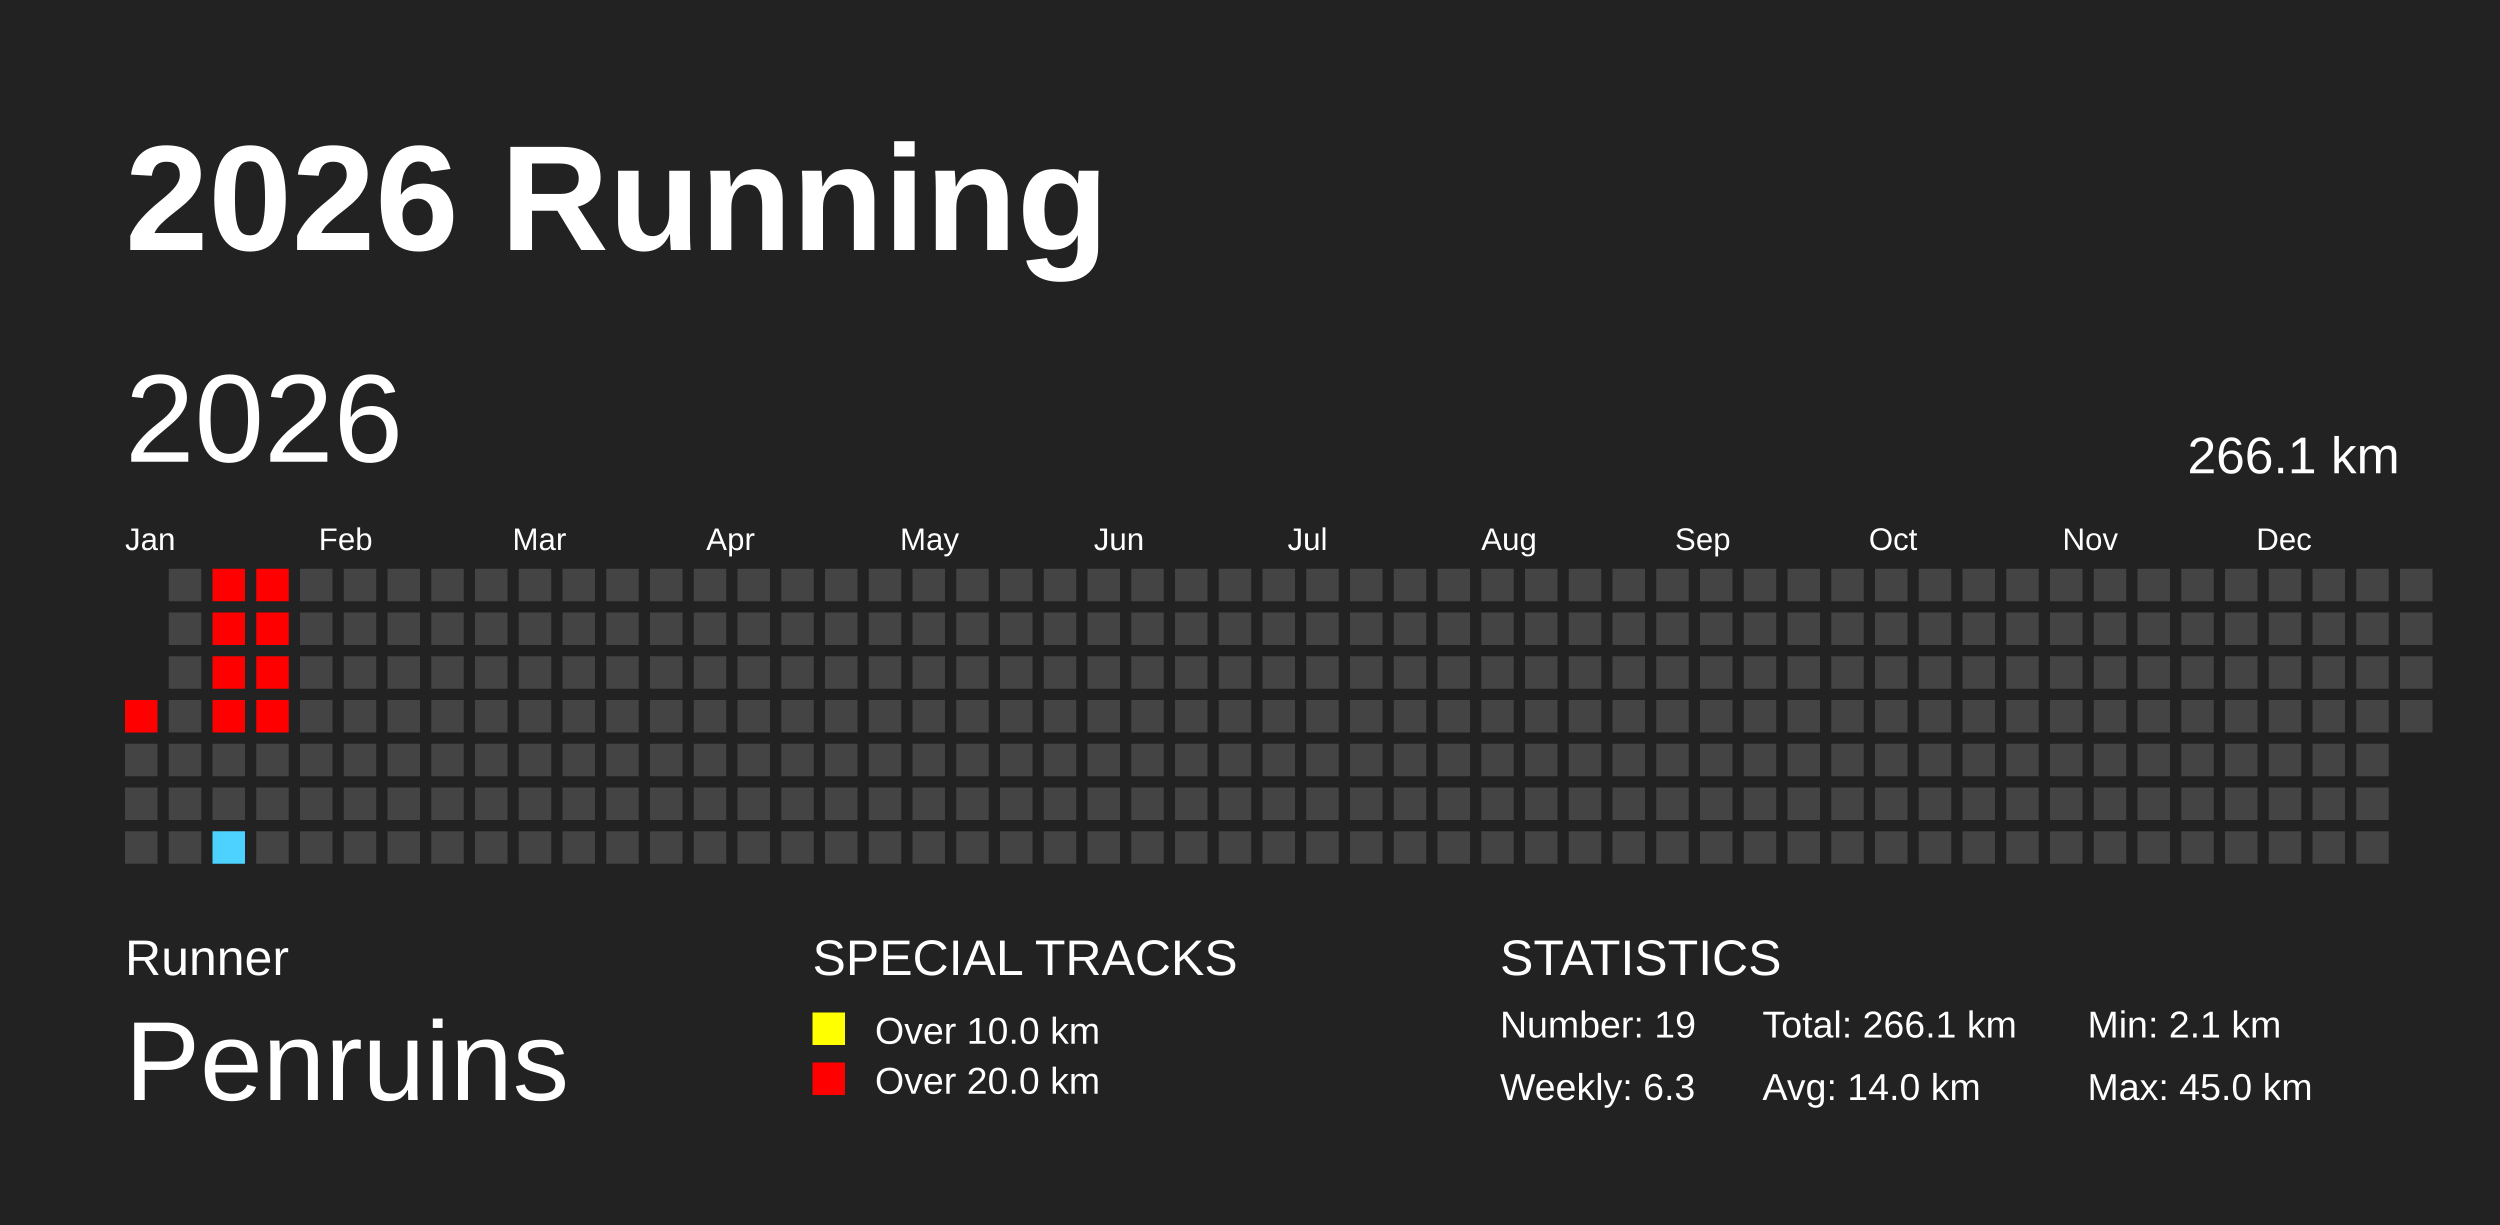
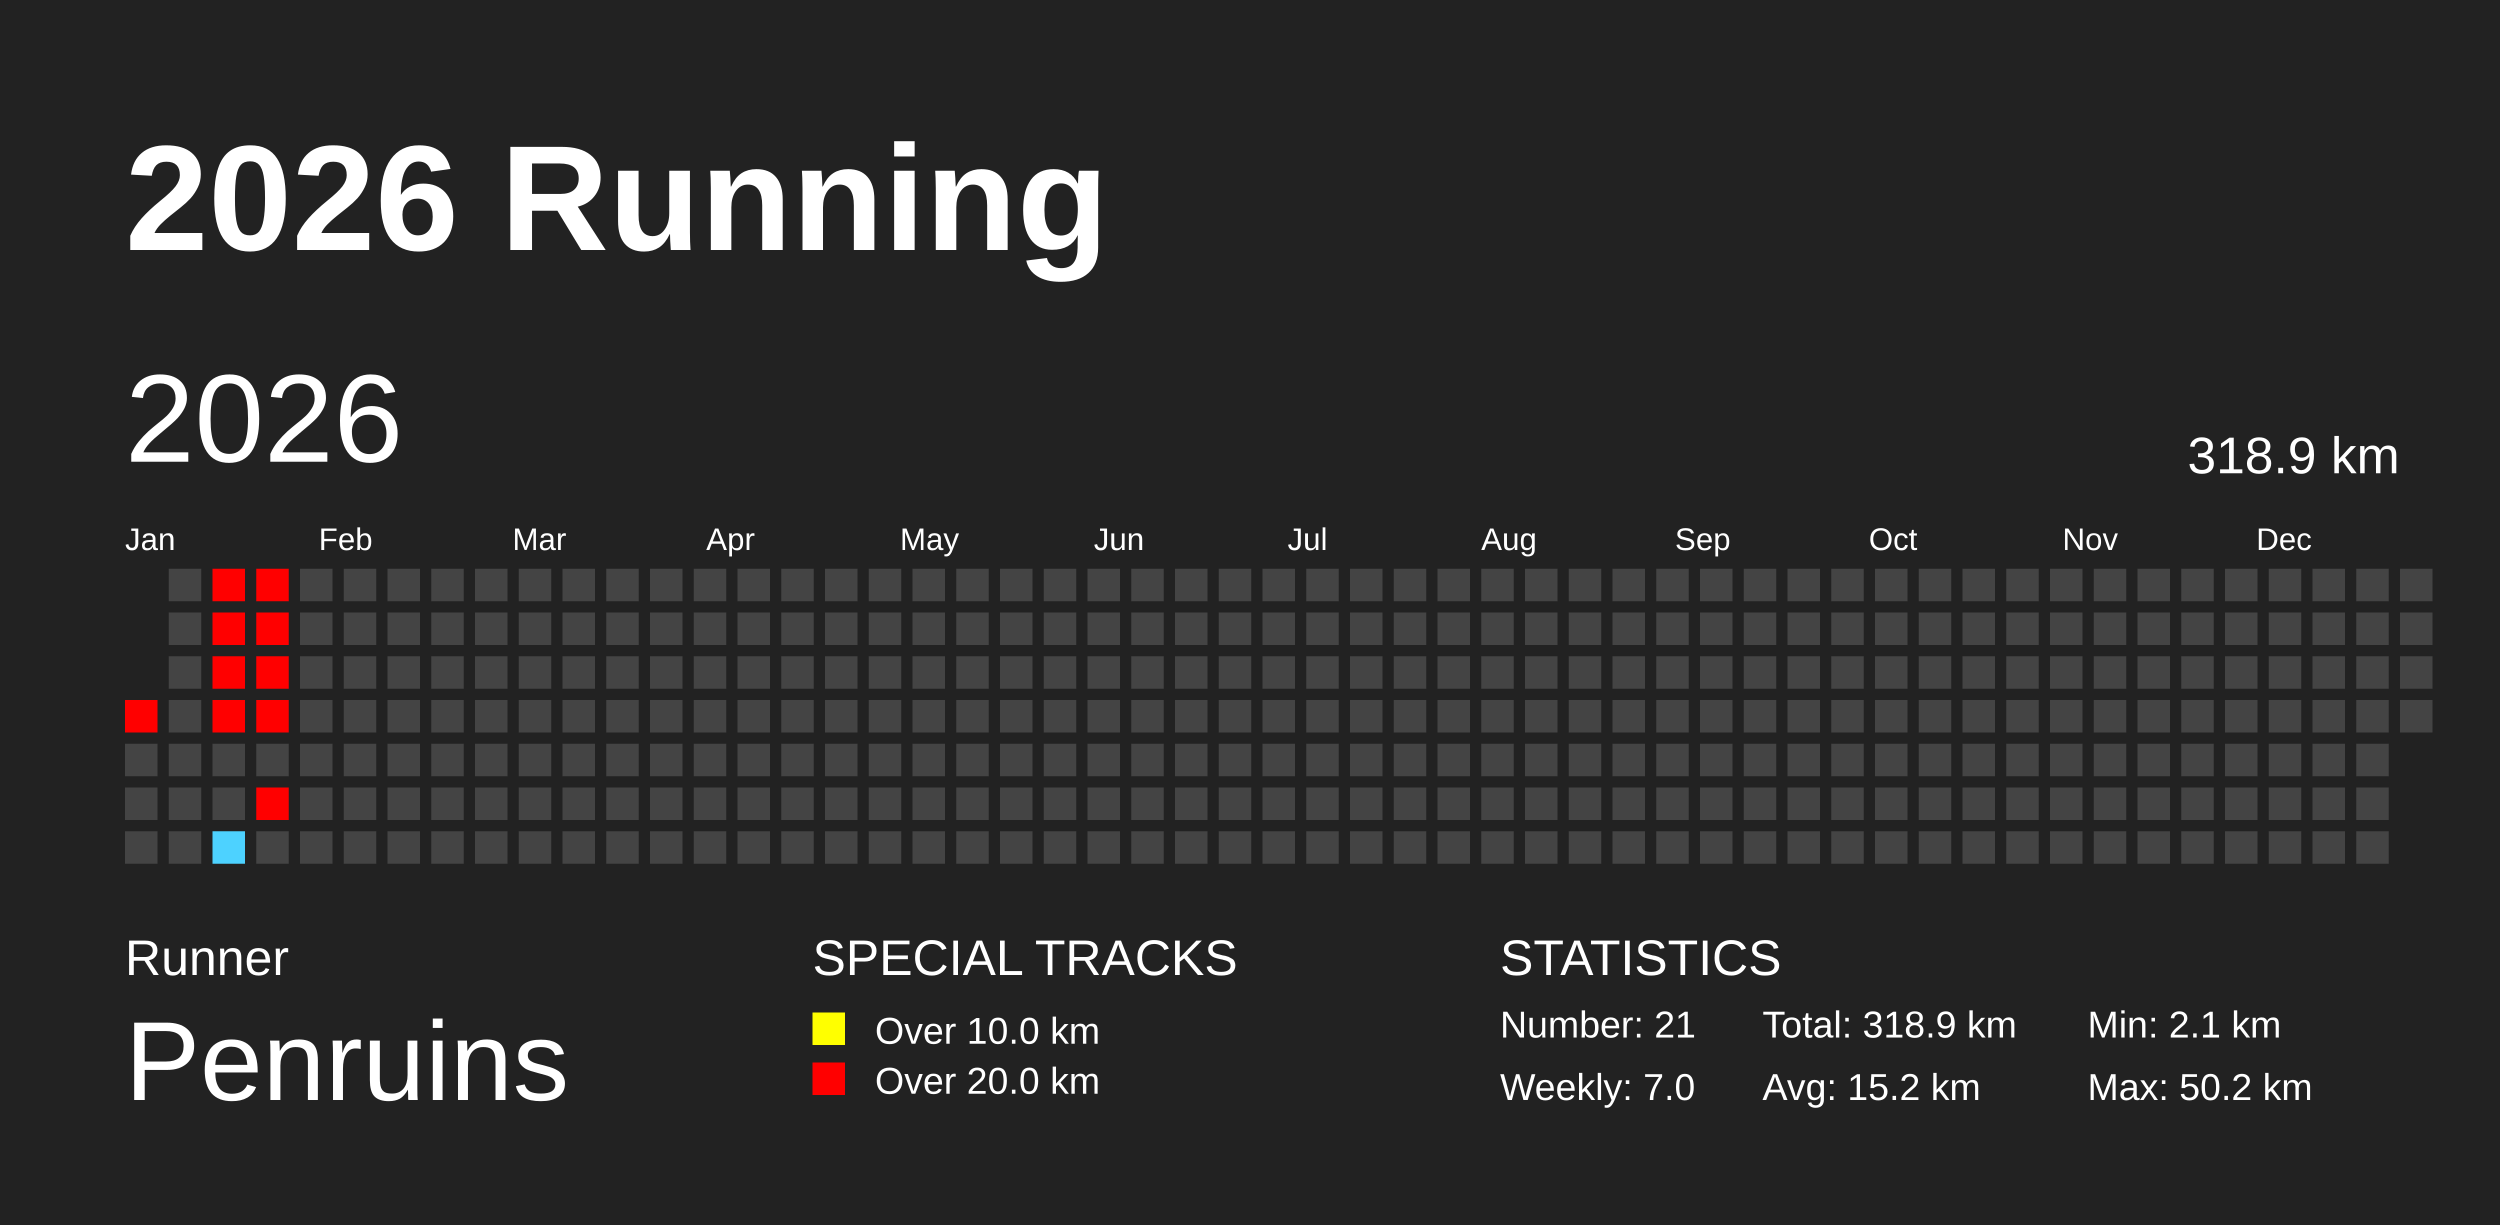
<svg xmlns="http://www.w3.org/2000/svg" baseProfile="full" height="98mm" version="1.1" viewBox="0,0,200,98" width="200mm">
  <defs />
  <rect fill="#222222" height="98" width="200" x="0" y="0" />
  <text fill="#FFFFFF" style="font-size:12px; font-family:Arial; font-weight:bold;" x="10" y="20">2026 Running</text>
  <text fill="#FFFFFF" style="font-size:4px; font-family:Arial" x="10" y="78">Runner</text>
  <text fill="#FFFFFF" style="font-size:9px; font-family:Arial" x="10" y="88">Penruins</text>
  <text fill="#FFFFFF" style="font-size:4px; font-family:Arial" x="65" y="78">SPECIAL TRACKS</text>
  <rect fill="yellow" height="2.6" width="2.6" x="65" y="81" />
  <text fill="#FFFFFF" style="font-size:3px; font-family:Arial" x="70" y="83.5">Over 10.0 km</text>
  <rect fill="red" height="2.6" width="2.6" x="65" y="85" />
  <text fill="#FFFFFF" style="font-size:3px; font-family:Arial" x="70" y="87.5">Over 20.0 km</text>
  <text fill="#FFFFFF" style="font-size:4px; font-family:Arial" x="120" y="78">STATISTICS</text>
-   <text fill="#FFFFFF" style="font-size:3px; font-family:Arial" x="120" y="83">Number: 19</text>
-   <text fill="#FFFFFF" style="font-size:3px; font-family:Arial" x="120" y="88">Weekly: 6.3</text>
-   <text fill="#FFFFFF" style="font-size:3px; font-family:Arial" x="141" y="83">Total: 266.1 km</text>
-   <text fill="#FFFFFF" style="font-size:3px; font-family:Arial" x="141" y="88">Avg: 14.0 km</text>
+   <text fill="#FFFFFF" style="font-size:3px; font-family:Arial" x="120" y="83">Number: 21</text>
+   <text fill="#FFFFFF" style="font-size:3px; font-family:Arial" x="120" y="88">Weekly: 7.0</text>
+   <text fill="#FFFFFF" style="font-size:3px; font-family:Arial" x="141" y="83">Total: 318.9 km</text>
+   <text fill="#FFFFFF" style="font-size:3px; font-family:Arial" x="141" y="88">Avg: 15.2 km</text>
  <text fill="#FFFFFF" style="font-size:3px; font-family:Arial" x="167" y="83">Min: 2.1 km</text>
-   <text fill="#FFFFFF" style="font-size:3px; font-family:Arial" x="167" y="88">Max: 45.0 km</text>
+   <text fill="#FFFFFF" style="font-size:3px; font-family:Arial" x="167" y="88">Max: 50.2 km</text>
  <text dominant-baseline="hanging" fill="#FFFFFF" style="font-size:10.0px; font-family:Arial;" x="10" y="30">2026</text>
-   <text dominant-baseline="hanging" fill="#FFFFFF" style="font-size:4.125px; font-family:Arial;" x="175" y="35">266.1 km</text>
+   <text dominant-baseline="hanging" fill="#FFFFFF" style="font-size:4.125px; font-family:Arial;" x="175" y="35">318.9 km</text>
  <text fill="#FFFFFF" style="font-size:2.5px; font-family:Arial" x="10.0" y="44">Jan</text>
  <text fill="#FFFFFF" style="font-size:2.5px; font-family:Arial" x="25.5" y="44">Feb</text>
  <text fill="#FFFFFF" style="font-size:2.5px; font-family:Arial" x="41.0" y="44">Mar</text>
  <text fill="#FFFFFF" style="font-size:2.5px; font-family:Arial" x="56.5" y="44">Apr</text>
  <text fill="#FFFFFF" style="font-size:2.5px; font-family:Arial" x="72.0" y="44">May</text>
  <text fill="#FFFFFF" style="font-size:2.5px; font-family:Arial" x="87.5" y="44">Jun</text>
  <text fill="#FFFFFF" style="font-size:2.5px; font-family:Arial" x="103.0" y="44">Jul</text>
  <text fill="#FFFFFF" style="font-size:2.5px; font-family:Arial" x="118.5" y="44">Aug</text>
  <text fill="#FFFFFF" style="font-size:2.5px; font-family:Arial" x="134.0" y="44">Sep</text>
  <text fill="#FFFFFF" style="font-size:2.5px; font-family:Arial" x="149.5" y="44">Oct</text>
  <text fill="#FFFFFF" style="font-size:2.5px; font-family:Arial" x="165.0" y="44">Nov</text>
  <text fill="#FFFFFF" style="font-size:2.5px; font-family:Arial" x="180.5" y="44">Dec</text>
  <rect fill="red" height="2.6" width="2.6" x="10.0" y="56.0" />
  <rect fill="#444444" height="2.6" width="2.6" x="10.0" y="59.5" />
  <rect fill="#444444" height="2.6" width="2.6" x="10.0" y="63.0" />
  <rect fill="#444444" height="2.6" width="2.6" x="10.0" y="66.5" />
  <rect fill="#444444" height="2.6" width="2.6" x="13.5" y="45.5" />
  <rect fill="#444444" height="2.6" width="2.6" x="13.5" y="49.0" />
  <rect fill="#444444" height="2.6" width="2.6" x="13.5" y="52.5" />
  <rect fill="#444444" height="2.6" width="2.6" x="13.5" y="56.0" />
  <rect fill="#444444" height="2.6" width="2.6" x="13.5" y="59.5" />
  <rect fill="#444444" height="2.6" width="2.6" x="13.5" y="63.0" />
  <rect fill="#444444" height="2.6" width="2.6" x="13.5" y="66.5" />
  <rect fill="red" height="2.6" width="2.6" x="17.0" y="45.5" />
  <rect fill="red" height="2.6" width="2.6" x="17.0" y="49.0" />
  <rect fill="red" height="2.6" width="2.6" x="17.0" y="52.5" />
  <rect fill="red" height="2.6" width="2.6" x="17.0" y="56.0" />
  <rect fill="#444444" height="2.6" width="2.6" x="17.0" y="59.5" />
  <rect fill="#444444" height="2.6" width="2.6" x="17.0" y="63.0" />
  <rect fill="#4dd2ff" height="2.6" width="2.6" x="17.0" y="66.5" />
  <rect fill="red" height="2.6" width="2.6" x="20.5" y="45.5" />
  <rect fill="red" height="2.6" width="2.6" x="20.5" y="49.0" />
  <rect fill="red" height="2.6" width="2.6" x="20.5" y="52.5" />
  <rect fill="red" height="2.6" width="2.6" x="20.5" y="56.0" />
  <rect fill="#444444" height="2.6" width="2.6" x="20.5" y="59.5" />
-   <rect fill="#444444" height="2.6" width="2.6" x="20.5" y="63.0" />
+   <rect fill="red" height="2.6" width="2.6" x="20.5" y="63.0" />
  <rect fill="#444444" height="2.6" width="2.6" x="20.5" y="66.5" />
  <rect fill="#444444" height="2.6" width="2.6" x="24.0" y="45.5" />
  <rect fill="#444444" height="2.6" width="2.6" x="24.0" y="49.0" />
  <rect fill="#444444" height="2.6" width="2.6" x="24.0" y="52.5" />
  <rect fill="#444444" height="2.6" width="2.6" x="24.0" y="56.0" />
  <rect fill="#444444" height="2.6" width="2.6" x="24.0" y="59.5" />
  <rect fill="#444444" height="2.6" width="2.6" x="24.0" y="63.0" />
  <rect fill="#444444" height="2.6" width="2.6" x="24.0" y="66.5" />
  <rect fill="#444444" height="2.6" width="2.6" x="27.5" y="45.5" />
  <rect fill="#444444" height="2.6" width="2.6" x="27.5" y="49.0" />
  <rect fill="#444444" height="2.6" width="2.6" x="27.5" y="52.5" />
  <rect fill="#444444" height="2.6" width="2.6" x="27.5" y="56.0" />
  <rect fill="#444444" height="2.6" width="2.6" x="27.5" y="59.5" />
  <rect fill="#444444" height="2.6" width="2.6" x="27.5" y="63.0" />
  <rect fill="#444444" height="2.6" width="2.6" x="27.5" y="66.5" />
  <rect fill="#444444" height="2.6" width="2.6" x="31.0" y="45.5" />
  <rect fill="#444444" height="2.6" width="2.6" x="31.0" y="49.0" />
  <rect fill="#444444" height="2.6" width="2.6" x="31.0" y="52.5" />
  <rect fill="#444444" height="2.6" width="2.6" x="31.0" y="56.0" />
  <rect fill="#444444" height="2.6" width="2.6" x="31.0" y="59.5" />
  <rect fill="#444444" height="2.6" width="2.6" x="31.0" y="63.0" />
  <rect fill="#444444" height="2.6" width="2.6" x="31.0" y="66.5" />
  <rect fill="#444444" height="2.6" width="2.6" x="34.5" y="45.5" />
  <rect fill="#444444" height="2.6" width="2.6" x="34.5" y="49.0" />
  <rect fill="#444444" height="2.6" width="2.6" x="34.5" y="52.5" />
  <rect fill="#444444" height="2.6" width="2.6" x="34.5" y="56.0" />
  <rect fill="#444444" height="2.6" width="2.6" x="34.5" y="59.5" />
  <rect fill="#444444" height="2.6" width="2.6" x="34.5" y="63.0" />
  <rect fill="#444444" height="2.6" width="2.6" x="34.5" y="66.5" />
  <rect fill="#444444" height="2.6" width="2.6" x="38.0" y="45.5" />
  <rect fill="#444444" height="2.6" width="2.6" x="38.0" y="49.0" />
  <rect fill="#444444" height="2.6" width="2.6" x="38.0" y="52.5" />
  <rect fill="#444444" height="2.6" width="2.6" x="38.0" y="56.0" />
  <rect fill="#444444" height="2.6" width="2.6" x="38.0" y="59.5" />
  <rect fill="#444444" height="2.6" width="2.6" x="38.0" y="63.0" />
  <rect fill="#444444" height="2.6" width="2.6" x="38.0" y="66.5" />
  <rect fill="#444444" height="2.6" width="2.6" x="41.5" y="45.5" />
  <rect fill="#444444" height="2.6" width="2.6" x="41.5" y="49.0" />
  <rect fill="#444444" height="2.6" width="2.6" x="41.5" y="52.5" />
  <rect fill="#444444" height="2.6" width="2.6" x="41.5" y="56.0" />
  <rect fill="#444444" height="2.6" width="2.6" x="41.5" y="59.5" />
  <rect fill="#444444" height="2.6" width="2.6" x="41.5" y="63.0" />
  <rect fill="#444444" height="2.6" width="2.6" x="41.5" y="66.5" />
  <rect fill="#444444" height="2.6" width="2.6" x="45.0" y="45.5" />
  <rect fill="#444444" height="2.6" width="2.6" x="45.0" y="49.0" />
  <rect fill="#444444" height="2.6" width="2.6" x="45.0" y="52.5" />
  <rect fill="#444444" height="2.6" width="2.6" x="45.0" y="56.0" />
  <rect fill="#444444" height="2.6" width="2.6" x="45.0" y="59.5" />
  <rect fill="#444444" height="2.6" width="2.6" x="45.0" y="63.0" />
  <rect fill="#444444" height="2.6" width="2.6" x="45.0" y="66.5" />
  <rect fill="#444444" height="2.6" width="2.6" x="48.5" y="45.5" />
  <rect fill="#444444" height="2.6" width="2.6" x="48.5" y="49.0" />
  <rect fill="#444444" height="2.6" width="2.6" x="48.5" y="52.5" />
  <rect fill="#444444" height="2.6" width="2.6" x="48.5" y="56.0" />
  <rect fill="#444444" height="2.6" width="2.6" x="48.5" y="59.5" />
  <rect fill="#444444" height="2.6" width="2.6" x="48.5" y="63.0" />
  <rect fill="#444444" height="2.6" width="2.6" x="48.5" y="66.5" />
  <rect fill="#444444" height="2.6" width="2.6" x="52.0" y="45.5" />
  <rect fill="#444444" height="2.6" width="2.6" x="52.0" y="49.0" />
  <rect fill="#444444" height="2.6" width="2.6" x="52.0" y="52.5" />
  <rect fill="#444444" height="2.6" width="2.6" x="52.0" y="56.0" />
  <rect fill="#444444" height="2.6" width="2.6" x="52.0" y="59.5" />
  <rect fill="#444444" height="2.6" width="2.6" x="52.0" y="63.0" />
  <rect fill="#444444" height="2.6" width="2.6" x="52.0" y="66.5" />
  <rect fill="#444444" height="2.6" width="2.6" x="55.5" y="45.5" />
  <rect fill="#444444" height="2.6" width="2.6" x="55.5" y="49.0" />
  <rect fill="#444444" height="2.6" width="2.6" x="55.5" y="52.5" />
  <rect fill="#444444" height="2.6" width="2.6" x="55.5" y="56.0" />
  <rect fill="#444444" height="2.6" width="2.6" x="55.5" y="59.5" />
  <rect fill="#444444" height="2.6" width="2.6" x="55.5" y="63.0" />
  <rect fill="#444444" height="2.6" width="2.6" x="55.5" y="66.5" />
  <rect fill="#444444" height="2.6" width="2.6" x="59.0" y="45.5" />
  <rect fill="#444444" height="2.6" width="2.6" x="59.0" y="49.0" />
  <rect fill="#444444" height="2.6" width="2.6" x="59.0" y="52.5" />
  <rect fill="#444444" height="2.6" width="2.6" x="59.0" y="56.0" />
  <rect fill="#444444" height="2.6" width="2.6" x="59.0" y="59.5" />
  <rect fill="#444444" height="2.6" width="2.6" x="59.0" y="63.0" />
  <rect fill="#444444" height="2.6" width="2.6" x="59.0" y="66.5" />
  <rect fill="#444444" height="2.6" width="2.6" x="62.5" y="45.5" />
  <rect fill="#444444" height="2.6" width="2.6" x="62.5" y="49.0" />
  <rect fill="#444444" height="2.6" width="2.6" x="62.5" y="52.5" />
  <rect fill="#444444" height="2.6" width="2.6" x="62.5" y="56.0" />
  <rect fill="#444444" height="2.6" width="2.6" x="62.5" y="59.5" />
  <rect fill="#444444" height="2.6" width="2.6" x="62.5" y="63.0" />
  <rect fill="#444444" height="2.6" width="2.6" x="62.5" y="66.5" />
  <rect fill="#444444" height="2.6" width="2.6" x="66.0" y="45.5" />
  <rect fill="#444444" height="2.6" width="2.6" x="66.0" y="49.0" />
  <rect fill="#444444" height="2.6" width="2.6" x="66.0" y="52.5" />
  <rect fill="#444444" height="2.6" width="2.6" x="66.0" y="56.0" />
  <rect fill="#444444" height="2.6" width="2.6" x="66.0" y="59.5" />
  <rect fill="#444444" height="2.6" width="2.6" x="66.0" y="63.0" />
  <rect fill="#444444" height="2.6" width="2.6" x="66.0" y="66.5" />
  <rect fill="#444444" height="2.6" width="2.6" x="69.5" y="45.5" />
  <rect fill="#444444" height="2.6" width="2.6" x="69.5" y="49.0" />
  <rect fill="#444444" height="2.6" width="2.6" x="69.5" y="52.5" />
  <rect fill="#444444" height="2.6" width="2.6" x="69.5" y="56.0" />
  <rect fill="#444444" height="2.6" width="2.6" x="69.5" y="59.5" />
  <rect fill="#444444" height="2.6" width="2.6" x="69.5" y="63.0" />
  <rect fill="#444444" height="2.6" width="2.6" x="69.5" y="66.5" />
  <rect fill="#444444" height="2.6" width="2.6" x="73.0" y="45.5" />
  <rect fill="#444444" height="2.6" width="2.6" x="73.0" y="49.0" />
  <rect fill="#444444" height="2.6" width="2.6" x="73.0" y="52.5" />
  <rect fill="#444444" height="2.6" width="2.6" x="73.0" y="56.0" />
  <rect fill="#444444" height="2.6" width="2.6" x="73.0" y="59.5" />
  <rect fill="#444444" height="2.6" width="2.6" x="73.0" y="63.0" />
  <rect fill="#444444" height="2.6" width="2.6" x="73.0" y="66.5" />
  <rect fill="#444444" height="2.6" width="2.6" x="76.5" y="45.5" />
  <rect fill="#444444" height="2.6" width="2.6" x="76.5" y="49.0" />
  <rect fill="#444444" height="2.6" width="2.6" x="76.5" y="52.5" />
  <rect fill="#444444" height="2.6" width="2.6" x="76.5" y="56.0" />
  <rect fill="#444444" height="2.6" width="2.6" x="76.5" y="59.5" />
  <rect fill="#444444" height="2.6" width="2.6" x="76.5" y="63.0" />
  <rect fill="#444444" height="2.6" width="2.6" x="76.5" y="66.5" />
  <rect fill="#444444" height="2.6" width="2.6" x="80.0" y="45.5" />
  <rect fill="#444444" height="2.6" width="2.6" x="80.0" y="49.0" />
  <rect fill="#444444" height="2.6" width="2.6" x="80.0" y="52.5" />
  <rect fill="#444444" height="2.6" width="2.6" x="80.0" y="56.0" />
  <rect fill="#444444" height="2.6" width="2.6" x="80.0" y="59.5" />
  <rect fill="#444444" height="2.6" width="2.6" x="80.0" y="63.0" />
  <rect fill="#444444" height="2.6" width="2.6" x="80.0" y="66.5" />
  <rect fill="#444444" height="2.6" width="2.6" x="83.5" y="45.5" />
  <rect fill="#444444" height="2.6" width="2.6" x="83.5" y="49.0" />
  <rect fill="#444444" height="2.6" width="2.6" x="83.5" y="52.5" />
  <rect fill="#444444" height="2.6" width="2.6" x="83.5" y="56.0" />
  <rect fill="#444444" height="2.6" width="2.6" x="83.5" y="59.5" />
  <rect fill="#444444" height="2.6" width="2.6" x="83.5" y="63.0" />
  <rect fill="#444444" height="2.6" width="2.6" x="83.5" y="66.5" />
  <rect fill="#444444" height="2.6" width="2.6" x="87.0" y="45.5" />
  <rect fill="#444444" height="2.6" width="2.6" x="87.0" y="49.0" />
  <rect fill="#444444" height="2.6" width="2.6" x="87.0" y="52.5" />
  <rect fill="#444444" height="2.6" width="2.6" x="87.0" y="56.0" />
  <rect fill="#444444" height="2.6" width="2.6" x="87.0" y="59.5" />
  <rect fill="#444444" height="2.6" width="2.6" x="87.0" y="63.0" />
  <rect fill="#444444" height="2.6" width="2.6" x="87.0" y="66.5" />
  <rect fill="#444444" height="2.6" width="2.6" x="90.5" y="45.5" />
  <rect fill="#444444" height="2.6" width="2.6" x="90.5" y="49.0" />
  <rect fill="#444444" height="2.6" width="2.6" x="90.5" y="52.5" />
  <rect fill="#444444" height="2.6" width="2.6" x="90.5" y="56.0" />
  <rect fill="#444444" height="2.6" width="2.6" x="90.5" y="59.5" />
  <rect fill="#444444" height="2.6" width="2.6" x="90.5" y="63.0" />
  <rect fill="#444444" height="2.6" width="2.6" x="90.5" y="66.5" />
  <rect fill="#444444" height="2.6" width="2.6" x="94.0" y="45.5" />
  <rect fill="#444444" height="2.6" width="2.6" x="94.0" y="49.0" />
  <rect fill="#444444" height="2.6" width="2.6" x="94.0" y="52.5" />
  <rect fill="#444444" height="2.6" width="2.6" x="94.0" y="56.0" />
  <rect fill="#444444" height="2.6" width="2.6" x="94.0" y="59.5" />
  <rect fill="#444444" height="2.6" width="2.6" x="94.0" y="63.0" />
  <rect fill="#444444" height="2.6" width="2.6" x="94.0" y="66.5" />
  <rect fill="#444444" height="2.6" width="2.6" x="97.5" y="45.5" />
  <rect fill="#444444" height="2.6" width="2.6" x="97.5" y="49.0" />
  <rect fill="#444444" height="2.6" width="2.6" x="97.5" y="52.5" />
  <rect fill="#444444" height="2.6" width="2.6" x="97.5" y="56.0" />
  <rect fill="#444444" height="2.6" width="2.6" x="97.5" y="59.5" />
  <rect fill="#444444" height="2.6" width="2.6" x="97.5" y="63.0" />
  <rect fill="#444444" height="2.6" width="2.6" x="97.5" y="66.5" />
  <rect fill="#444444" height="2.6" width="2.6" x="101.0" y="45.5" />
  <rect fill="#444444" height="2.6" width="2.6" x="101.0" y="49.0" />
  <rect fill="#444444" height="2.6" width="2.6" x="101.0" y="52.5" />
  <rect fill="#444444" height="2.6" width="2.6" x="101.0" y="56.0" />
  <rect fill="#444444" height="2.6" width="2.6" x="101.0" y="59.5" />
  <rect fill="#444444" height="2.6" width="2.6" x="101.0" y="63.0" />
  <rect fill="#444444" height="2.6" width="2.6" x="101.0" y="66.5" />
  <rect fill="#444444" height="2.6" width="2.6" x="104.5" y="45.5" />
  <rect fill="#444444" height="2.6" width="2.6" x="104.5" y="49.0" />
  <rect fill="#444444" height="2.6" width="2.6" x="104.5" y="52.5" />
  <rect fill="#444444" height="2.6" width="2.6" x="104.5" y="56.0" />
  <rect fill="#444444" height="2.6" width="2.6" x="104.5" y="59.5" />
  <rect fill="#444444" height="2.6" width="2.6" x="104.5" y="63.0" />
  <rect fill="#444444" height="2.6" width="2.6" x="104.5" y="66.5" />
  <rect fill="#444444" height="2.6" width="2.6" x="108.0" y="45.5" />
  <rect fill="#444444" height="2.6" width="2.6" x="108.0" y="49.0" />
  <rect fill="#444444" height="2.6" width="2.6" x="108.0" y="52.5" />
  <rect fill="#444444" height="2.6" width="2.6" x="108.0" y="56.0" />
  <rect fill="#444444" height="2.6" width="2.6" x="108.0" y="59.5" />
  <rect fill="#444444" height="2.6" width="2.6" x="108.0" y="63.0" />
  <rect fill="#444444" height="2.6" width="2.6" x="108.0" y="66.5" />
  <rect fill="#444444" height="2.6" width="2.6" x="111.5" y="45.5" />
  <rect fill="#444444" height="2.6" width="2.6" x="111.5" y="49.0" />
  <rect fill="#444444" height="2.6" width="2.6" x="111.5" y="52.5" />
  <rect fill="#444444" height="2.6" width="2.6" x="111.5" y="56.0" />
  <rect fill="#444444" height="2.6" width="2.6" x="111.5" y="59.5" />
  <rect fill="#444444" height="2.6" width="2.6" x="111.5" y="63.0" />
  <rect fill="#444444" height="2.6" width="2.6" x="111.5" y="66.5" />
  <rect fill="#444444" height="2.6" width="2.6" x="115.0" y="45.5" />
  <rect fill="#444444" height="2.6" width="2.6" x="115.0" y="49.0" />
  <rect fill="#444444" height="2.6" width="2.6" x="115.0" y="52.5" />
  <rect fill="#444444" height="2.6" width="2.6" x="115.0" y="56.0" />
  <rect fill="#444444" height="2.6" width="2.6" x="115.0" y="59.5" />
  <rect fill="#444444" height="2.6" width="2.6" x="115.0" y="63.0" />
  <rect fill="#444444" height="2.6" width="2.6" x="115.0" y="66.5" />
  <rect fill="#444444" height="2.6" width="2.6" x="118.5" y="45.5" />
  <rect fill="#444444" height="2.6" width="2.6" x="118.5" y="49.0" />
  <rect fill="#444444" height="2.6" width="2.6" x="118.5" y="52.5" />
  <rect fill="#444444" height="2.6" width="2.6" x="118.5" y="56.0" />
  <rect fill="#444444" height="2.6" width="2.6" x="118.5" y="59.5" />
  <rect fill="#444444" height="2.6" width="2.6" x="118.5" y="63.0" />
  <rect fill="#444444" height="2.6" width="2.6" x="118.5" y="66.5" />
  <rect fill="#444444" height="2.6" width="2.6" x="122.0" y="45.5" />
  <rect fill="#444444" height="2.6" width="2.6" x="122.0" y="49.0" />
  <rect fill="#444444" height="2.6" width="2.6" x="122.0" y="52.5" />
  <rect fill="#444444" height="2.6" width="2.6" x="122.0" y="56.0" />
  <rect fill="#444444" height="2.6" width="2.6" x="122.0" y="59.5" />
  <rect fill="#444444" height="2.6" width="2.6" x="122.0" y="63.0" />
  <rect fill="#444444" height="2.6" width="2.6" x="122.0" y="66.5" />
  <rect fill="#444444" height="2.6" width="2.6" x="125.5" y="45.5" />
  <rect fill="#444444" height="2.6" width="2.6" x="125.5" y="49.0" />
  <rect fill="#444444" height="2.6" width="2.6" x="125.5" y="52.5" />
  <rect fill="#444444" height="2.6" width="2.6" x="125.5" y="56.0" />
  <rect fill="#444444" height="2.6" width="2.6" x="125.5" y="59.5" />
  <rect fill="#444444" height="2.6" width="2.6" x="125.5" y="63.0" />
  <rect fill="#444444" height="2.6" width="2.6" x="125.5" y="66.5" />
  <rect fill="#444444" height="2.6" width="2.6" x="129.0" y="45.5" />
  <rect fill="#444444" height="2.6" width="2.6" x="129.0" y="49.0" />
  <rect fill="#444444" height="2.6" width="2.6" x="129.0" y="52.5" />
  <rect fill="#444444" height="2.6" width="2.6" x="129.0" y="56.0" />
  <rect fill="#444444" height="2.6" width="2.6" x="129.0" y="59.5" />
  <rect fill="#444444" height="2.6" width="2.6" x="129.0" y="63.0" />
  <rect fill="#444444" height="2.6" width="2.6" x="129.0" y="66.5" />
  <rect fill="#444444" height="2.6" width="2.6" x="132.5" y="45.5" />
  <rect fill="#444444" height="2.6" width="2.6" x="132.5" y="49.0" />
  <rect fill="#444444" height="2.6" width="2.6" x="132.5" y="52.5" />
  <rect fill="#444444" height="2.6" width="2.6" x="132.5" y="56.0" />
  <rect fill="#444444" height="2.6" width="2.6" x="132.5" y="59.5" />
  <rect fill="#444444" height="2.6" width="2.6" x="132.5" y="63.0" />
  <rect fill="#444444" height="2.6" width="2.6" x="132.5" y="66.5" />
  <rect fill="#444444" height="2.6" width="2.6" x="136.0" y="45.5" />
  <rect fill="#444444" height="2.6" width="2.6" x="136.0" y="49.0" />
  <rect fill="#444444" height="2.6" width="2.6" x="136.0" y="52.5" />
  <rect fill="#444444" height="2.6" width="2.6" x="136.0" y="56.0" />
  <rect fill="#444444" height="2.6" width="2.6" x="136.0" y="59.5" />
  <rect fill="#444444" height="2.6" width="2.6" x="136.0" y="63.0" />
  <rect fill="#444444" height="2.6" width="2.6" x="136.0" y="66.5" />
  <rect fill="#444444" height="2.6" width="2.6" x="139.5" y="45.5" />
  <rect fill="#444444" height="2.6" width="2.6" x="139.5" y="49.0" />
  <rect fill="#444444" height="2.6" width="2.6" x="139.5" y="52.5" />
  <rect fill="#444444" height="2.6" width="2.6" x="139.5" y="56.0" />
  <rect fill="#444444" height="2.6" width="2.6" x="139.5" y="59.5" />
  <rect fill="#444444" height="2.6" width="2.6" x="139.5" y="63.0" />
  <rect fill="#444444" height="2.6" width="2.6" x="139.5" y="66.5" />
  <rect fill="#444444" height="2.6" width="2.6" x="143.0" y="45.5" />
  <rect fill="#444444" height="2.6" width="2.6" x="143.0" y="49.0" />
  <rect fill="#444444" height="2.6" width="2.6" x="143.0" y="52.5" />
  <rect fill="#444444" height="2.6" width="2.6" x="143.0" y="56.0" />
  <rect fill="#444444" height="2.6" width="2.6" x="143.0" y="59.5" />
  <rect fill="#444444" height="2.6" width="2.6" x="143.0" y="63.0" />
  <rect fill="#444444" height="2.6" width="2.6" x="143.0" y="66.5" />
  <rect fill="#444444" height="2.6" width="2.6" x="146.5" y="45.5" />
  <rect fill="#444444" height="2.6" width="2.6" x="146.5" y="49.0" />
  <rect fill="#444444" height="2.6" width="2.6" x="146.5" y="52.5" />
  <rect fill="#444444" height="2.6" width="2.6" x="146.5" y="56.0" />
  <rect fill="#444444" height="2.6" width="2.6" x="146.5" y="59.5" />
  <rect fill="#444444" height="2.6" width="2.6" x="146.5" y="63.0" />
  <rect fill="#444444" height="2.6" width="2.6" x="146.5" y="66.5" />
  <rect fill="#444444" height="2.6" width="2.6" x="150.0" y="45.5" />
  <rect fill="#444444" height="2.6" width="2.6" x="150.0" y="49.0" />
  <rect fill="#444444" height="2.6" width="2.6" x="150.0" y="52.5" />
  <rect fill="#444444" height="2.6" width="2.6" x="150.0" y="56.0" />
  <rect fill="#444444" height="2.6" width="2.6" x="150.0" y="59.5" />
  <rect fill="#444444" height="2.6" width="2.6" x="150.0" y="63.0" />
  <rect fill="#444444" height="2.6" width="2.6" x="150.0" y="66.5" />
  <rect fill="#444444" height="2.6" width="2.6" x="153.5" y="45.5" />
  <rect fill="#444444" height="2.6" width="2.6" x="153.5" y="49.0" />
  <rect fill="#444444" height="2.6" width="2.6" x="153.5" y="52.5" />
  <rect fill="#444444" height="2.6" width="2.6" x="153.5" y="56.0" />
  <rect fill="#444444" height="2.6" width="2.6" x="153.5" y="59.5" />
  <rect fill="#444444" height="2.6" width="2.6" x="153.5" y="63.0" />
  <rect fill="#444444" height="2.6" width="2.6" x="153.5" y="66.5" />
  <rect fill="#444444" height="2.6" width="2.6" x="157.0" y="45.5" />
  <rect fill="#444444" height="2.6" width="2.6" x="157.0" y="49.0" />
  <rect fill="#444444" height="2.6" width="2.6" x="157.0" y="52.5" />
  <rect fill="#444444" height="2.6" width="2.6" x="157.0" y="56.0" />
  <rect fill="#444444" height="2.6" width="2.6" x="157.0" y="59.5" />
  <rect fill="#444444" height="2.6" width="2.6" x="157.0" y="63.0" />
  <rect fill="#444444" height="2.6" width="2.6" x="157.0" y="66.5" />
  <rect fill="#444444" height="2.6" width="2.6" x="160.5" y="45.5" />
  <rect fill="#444444" height="2.6" width="2.6" x="160.5" y="49.0" />
  <rect fill="#444444" height="2.6" width="2.6" x="160.5" y="52.5" />
  <rect fill="#444444" height="2.6" width="2.6" x="160.5" y="56.0" />
  <rect fill="#444444" height="2.6" width="2.6" x="160.5" y="59.5" />
  <rect fill="#444444" height="2.6" width="2.6" x="160.5" y="63.0" />
  <rect fill="#444444" height="2.6" width="2.6" x="160.5" y="66.5" />
  <rect fill="#444444" height="2.6" width="2.6" x="164.0" y="45.5" />
  <rect fill="#444444" height="2.6" width="2.6" x="164.0" y="49.0" />
  <rect fill="#444444" height="2.6" width="2.6" x="164.0" y="52.5" />
  <rect fill="#444444" height="2.6" width="2.6" x="164.0" y="56.0" />
  <rect fill="#444444" height="2.6" width="2.6" x="164.0" y="59.5" />
  <rect fill="#444444" height="2.6" width="2.6" x="164.0" y="63.0" />
  <rect fill="#444444" height="2.6" width="2.6" x="164.0" y="66.5" />
  <rect fill="#444444" height="2.6" width="2.6" x="167.5" y="45.5" />
  <rect fill="#444444" height="2.6" width="2.6" x="167.5" y="49.0" />
  <rect fill="#444444" height="2.6" width="2.6" x="167.5" y="52.5" />
  <rect fill="#444444" height="2.6" width="2.6" x="167.5" y="56.0" />
  <rect fill="#444444" height="2.6" width="2.6" x="167.5" y="59.5" />
  <rect fill="#444444" height="2.6" width="2.6" x="167.5" y="63.0" />
  <rect fill="#444444" height="2.6" width="2.6" x="167.5" y="66.5" />
  <rect fill="#444444" height="2.6" width="2.6" x="171.0" y="45.5" />
  <rect fill="#444444" height="2.6" width="2.6" x="171.0" y="49.0" />
  <rect fill="#444444" height="2.6" width="2.6" x="171.0" y="52.5" />
  <rect fill="#444444" height="2.6" width="2.6" x="171.0" y="56.0" />
  <rect fill="#444444" height="2.6" width="2.6" x="171.0" y="59.5" />
  <rect fill="#444444" height="2.6" width="2.6" x="171.0" y="63.0" />
  <rect fill="#444444" height="2.6" width="2.6" x="171.0" y="66.5" />
  <rect fill="#444444" height="2.6" width="2.6" x="174.5" y="45.5" />
  <rect fill="#444444" height="2.6" width="2.6" x="174.5" y="49.0" />
  <rect fill="#444444" height="2.6" width="2.6" x="174.5" y="52.5" />
  <rect fill="#444444" height="2.6" width="2.6" x="174.5" y="56.0" />
  <rect fill="#444444" height="2.6" width="2.6" x="174.5" y="59.5" />
  <rect fill="#444444" height="2.6" width="2.6" x="174.5" y="63.0" />
  <rect fill="#444444" height="2.6" width="2.6" x="174.5" y="66.5" />
  <rect fill="#444444" height="2.6" width="2.6" x="178.0" y="45.5" />
  <rect fill="#444444" height="2.6" width="2.6" x="178.0" y="49.0" />
  <rect fill="#444444" height="2.6" width="2.6" x="178.0" y="52.5" />
  <rect fill="#444444" height="2.6" width="2.6" x="178.0" y="56.0" />
  <rect fill="#444444" height="2.6" width="2.6" x="178.0" y="59.5" />
  <rect fill="#444444" height="2.6" width="2.6" x="178.0" y="63.0" />
  <rect fill="#444444" height="2.6" width="2.6" x="178.0" y="66.5" />
  <rect fill="#444444" height="2.6" width="2.6" x="181.5" y="45.5" />
  <rect fill="#444444" height="2.6" width="2.6" x="181.5" y="49.0" />
  <rect fill="#444444" height="2.6" width="2.6" x="181.5" y="52.5" />
  <rect fill="#444444" height="2.6" width="2.6" x="181.5" y="56.0" />
  <rect fill="#444444" height="2.6" width="2.6" x="181.5" y="59.5" />
  <rect fill="#444444" height="2.6" width="2.6" x="181.5" y="63.0" />
  <rect fill="#444444" height="2.6" width="2.6" x="181.5" y="66.5" />
  <rect fill="#444444" height="2.6" width="2.6" x="185.0" y="45.5" />
  <rect fill="#444444" height="2.6" width="2.6" x="185.0" y="49.0" />
  <rect fill="#444444" height="2.6" width="2.6" x="185.0" y="52.5" />
  <rect fill="#444444" height="2.6" width="2.6" x="185.0" y="56.0" />
  <rect fill="#444444" height="2.6" width="2.6" x="185.0" y="59.5" />
  <rect fill="#444444" height="2.6" width="2.6" x="185.0" y="63.0" />
  <rect fill="#444444" height="2.6" width="2.6" x="185.0" y="66.5" />
  <rect fill="#444444" height="2.6" width="2.6" x="188.5" y="45.5" />
  <rect fill="#444444" height="2.6" width="2.6" x="188.5" y="49.0" />
  <rect fill="#444444" height="2.6" width="2.6" x="188.5" y="52.5" />
  <rect fill="#444444" height="2.6" width="2.6" x="188.5" y="56.0" />
  <rect fill="#444444" height="2.6" width="2.6" x="188.5" y="59.5" />
  <rect fill="#444444" height="2.6" width="2.6" x="188.5" y="63.0" />
  <rect fill="#444444" height="2.6" width="2.6" x="188.5" y="66.5" />
  <rect fill="#444444" height="2.6" width="2.6" x="192.0" y="45.5" />
  <rect fill="#444444" height="2.6" width="2.6" x="192.0" y="49.0" />
  <rect fill="#444444" height="2.6" width="2.6" x="192.0" y="52.5" />
  <rect fill="#444444" height="2.6" width="2.6" x="192.0" y="56.0" />
</svg>
